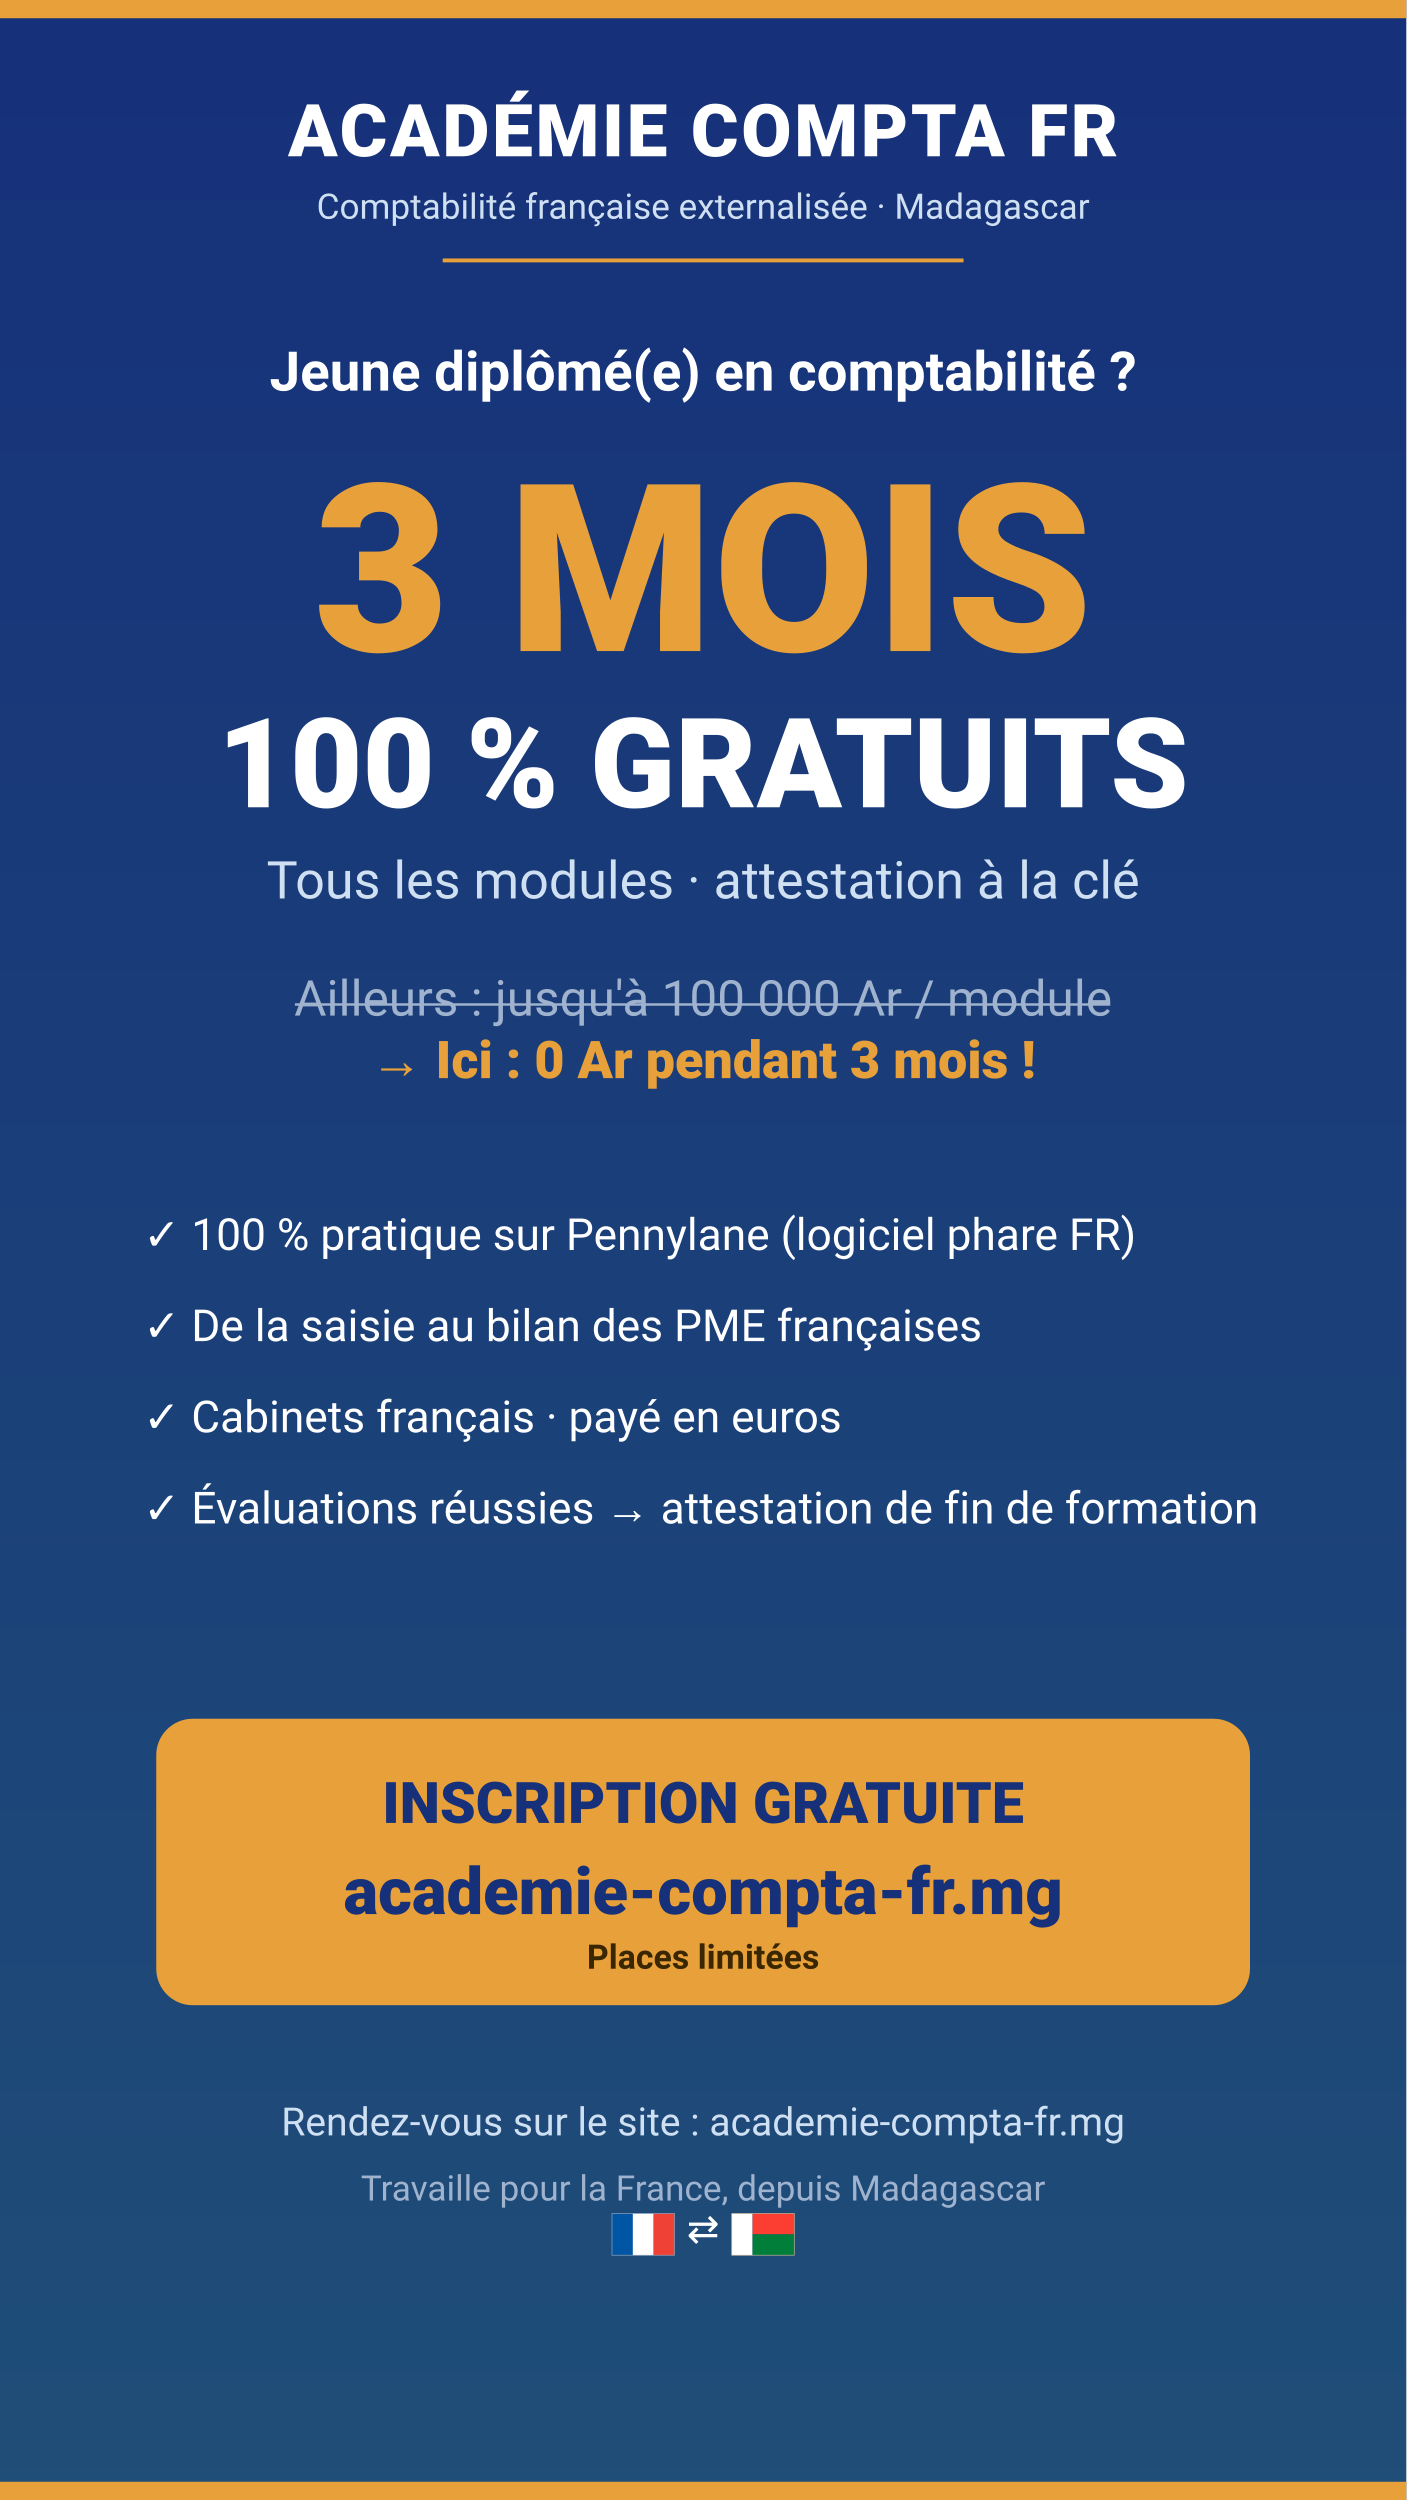
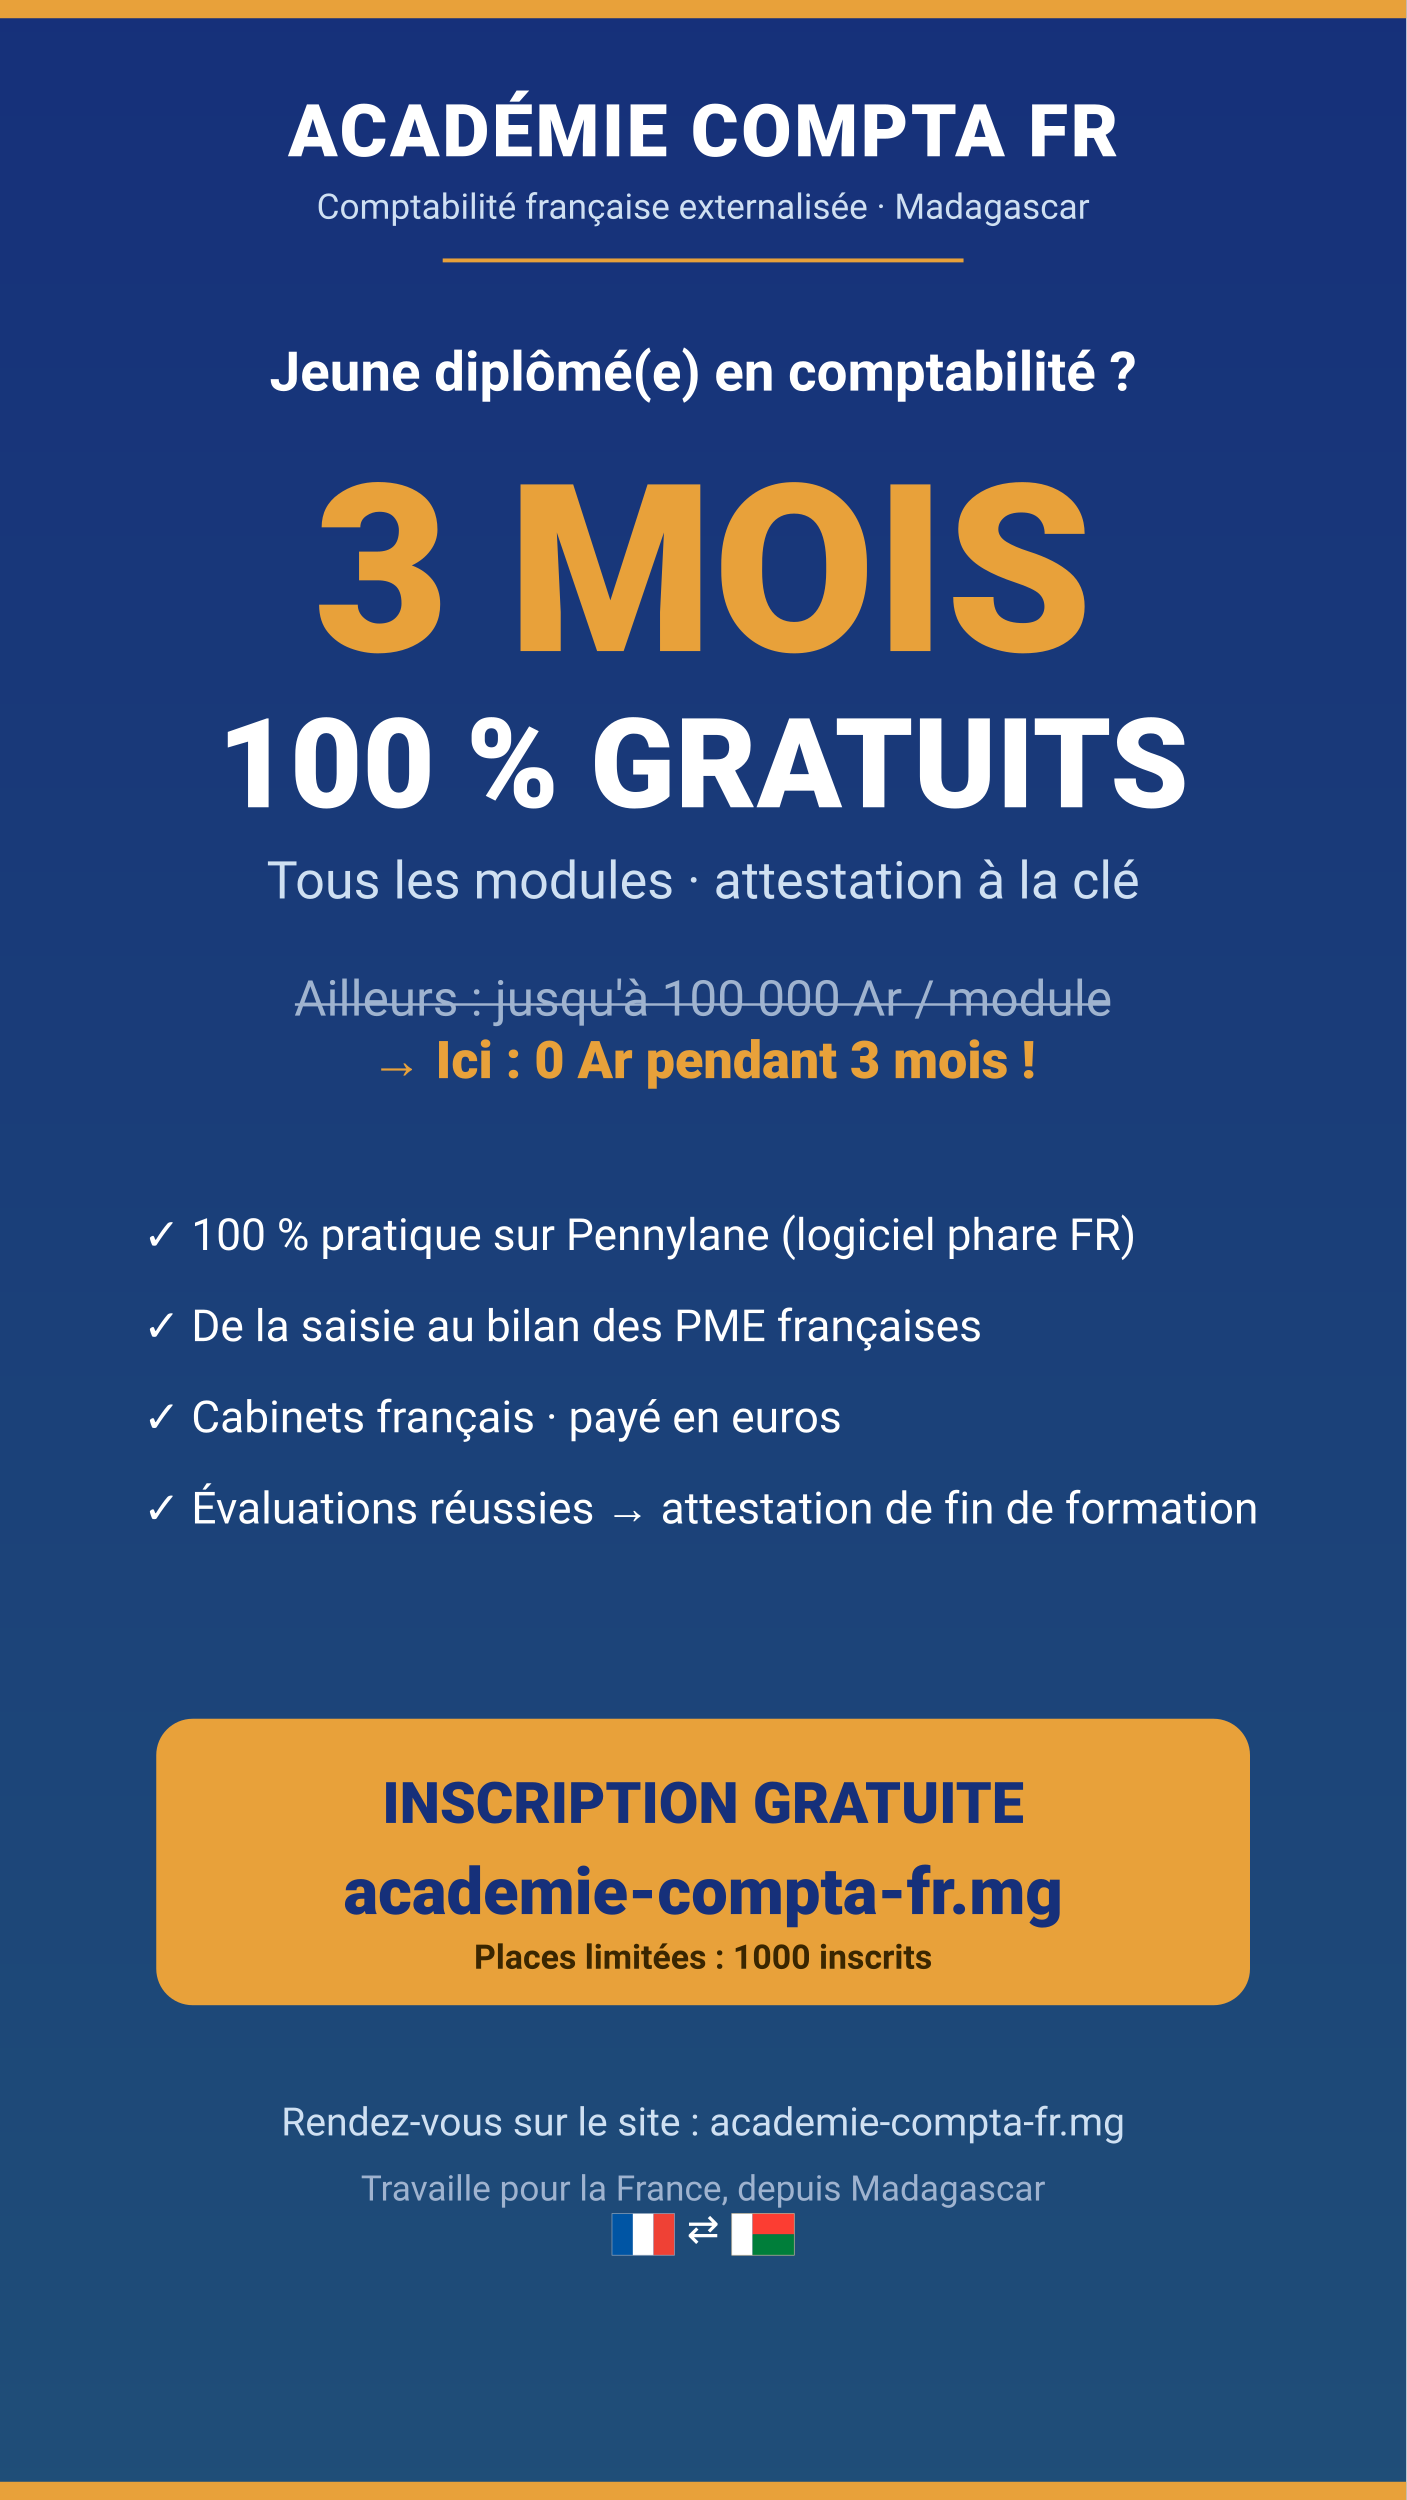
<svg xmlns="http://www.w3.org/2000/svg" viewBox="0 0 1080 1920" font-family="Segoe UI, Roboto, Arial, sans-serif" role="img" aria-label="Affiche promo Academie Compta FR - 3 mois gratuits">
  <defs>
    <linearGradient id="bg" x1="0" y1="0" x2="0" y2="1">
      <stop offset="0" stop-color="#16307a" />
      <stop offset="1" stop-color="#1F4E78" />
    </linearGradient>
  </defs>
  <rect width="1080" height="1920" fill="url(#bg)" />
  <rect x="0" y="0" width="1080" height="14" fill="#E8A13A" />
  <text x="540" y="120" text-anchor="middle" font-size="56" font-weight="800" fill="#ffffff" letter-spacing="2">ACADÉMIE COMPTA FR</text>
  <text x="540" y="168" text-anchor="middle" font-size="27" fill="#cfe0f2">Comptabilité française externalisée · Madagascar</text>
  <line x1="340" y1="200" x2="740" y2="200" stroke="#E8A13A" stroke-width="3" />
  <text x="540" y="300" text-anchor="middle" font-size="42" font-weight="700" fill="#ffffff">Jeune diplômé(e) en comptabilité ?</text>
  <text x="540" y="500" text-anchor="middle" font-size="180" font-weight="800" fill="#E8A13A">3 MOIS</text>
  <text x="540" y="620" text-anchor="middle" font-size="96" font-weight="800" fill="#ffffff">100 % GRATUITS</text>
  <text x="540" y="690" text-anchor="middle" font-size="40" fill="#cfe0f2">Tous les modules · attestation à la clé</text>
  <text x="540" y="780" text-anchor="middle" font-size="38" fill="#9fb3cf" text-decoration="line-through">Ailleurs : jusqu'à 100 000 Ar / module</text>
  <text x="540" y="828" text-anchor="middle" font-size="40" font-weight="800" fill="#E8A13A">→ Ici : 0 Ar pendant 3 mois !</text>
  <g font-size="34" fill="#ffffff">
    <text x="110" y="960">✓ 100 % pratique sur Pennylane (logiciel phare FR)</text>
    <text x="110" y="1030">✓ De la saisie au bilan des PME françaises</text>
    <text x="110" y="1100">✓ Cabinets français · payé en euros</text>
    <text x="110" y="1170">✓ Évaluations réussies → attestation de fin de formation</text>
  </g>
  <rect x="120" y="1320" width="840" height="220" rx="28" fill="#E8A13A" />
  <text x="540" y="1400" text-anchor="middle" font-size="44" font-weight="800" fill="#16307a">INSCRIPTION GRATUITE</text>
  <text x="540" y="1470" text-anchor="middle" font-size="50" font-weight="800" fill="#16307a">academie-compta-fr.mg</text>
-   <text x="540" y="1512" text-anchor="middle" font-size="26" font-weight="700" fill="#3a2600">Places limitées</text>
+   <text x="540" y="1512" text-anchor="middle" font-size="26" font-weight="700" fill="#3a2600">Places limitées : 1000 inscrits</text>
  <text x="540" y="1640" text-anchor="middle" font-size="30" fill="#cfe0f2">Rendez-vous sur le site : academie-compta-fr.mg</text>
  <text x="540" y="1690" text-anchor="middle" font-size="27" fill="#9fb3cf">Travaille pour la France, depuis Madagascar</text>
  <g transform="translate(470,1700)">
    <rect x="0" y="0" width="48" height="32" fill="#0055A4" />
    <rect x="16" y="0" width="16" height="32" fill="#ffffff" />
    <rect x="32" y="0" width="16" height="32" fill="#EF4135" />
    <rect x="0" y="0" width="48" height="32" fill="none" stroke="#9aa9bd" stroke-width="0.5" />
  </g>
  <text x="540" y="1722" text-anchor="middle" font-size="30" fill="#fff">⇄</text>
  <g transform="translate(562,1700)">
    <rect x="0" y="0" width="16" height="32" fill="#ffffff" />
    <rect x="16" y="0" width="32" height="16" fill="#FC3D32" />
    <rect x="16" y="16" width="32" height="16" fill="#007E3A" />
    <rect x="0" y="0" width="48" height="32" fill="none" stroke="#cdbb9a" stroke-width="0.5" />
  </g>
  <rect x="0" y="1906" width="1080" height="14" fill="#E8A13A" />
</svg>
